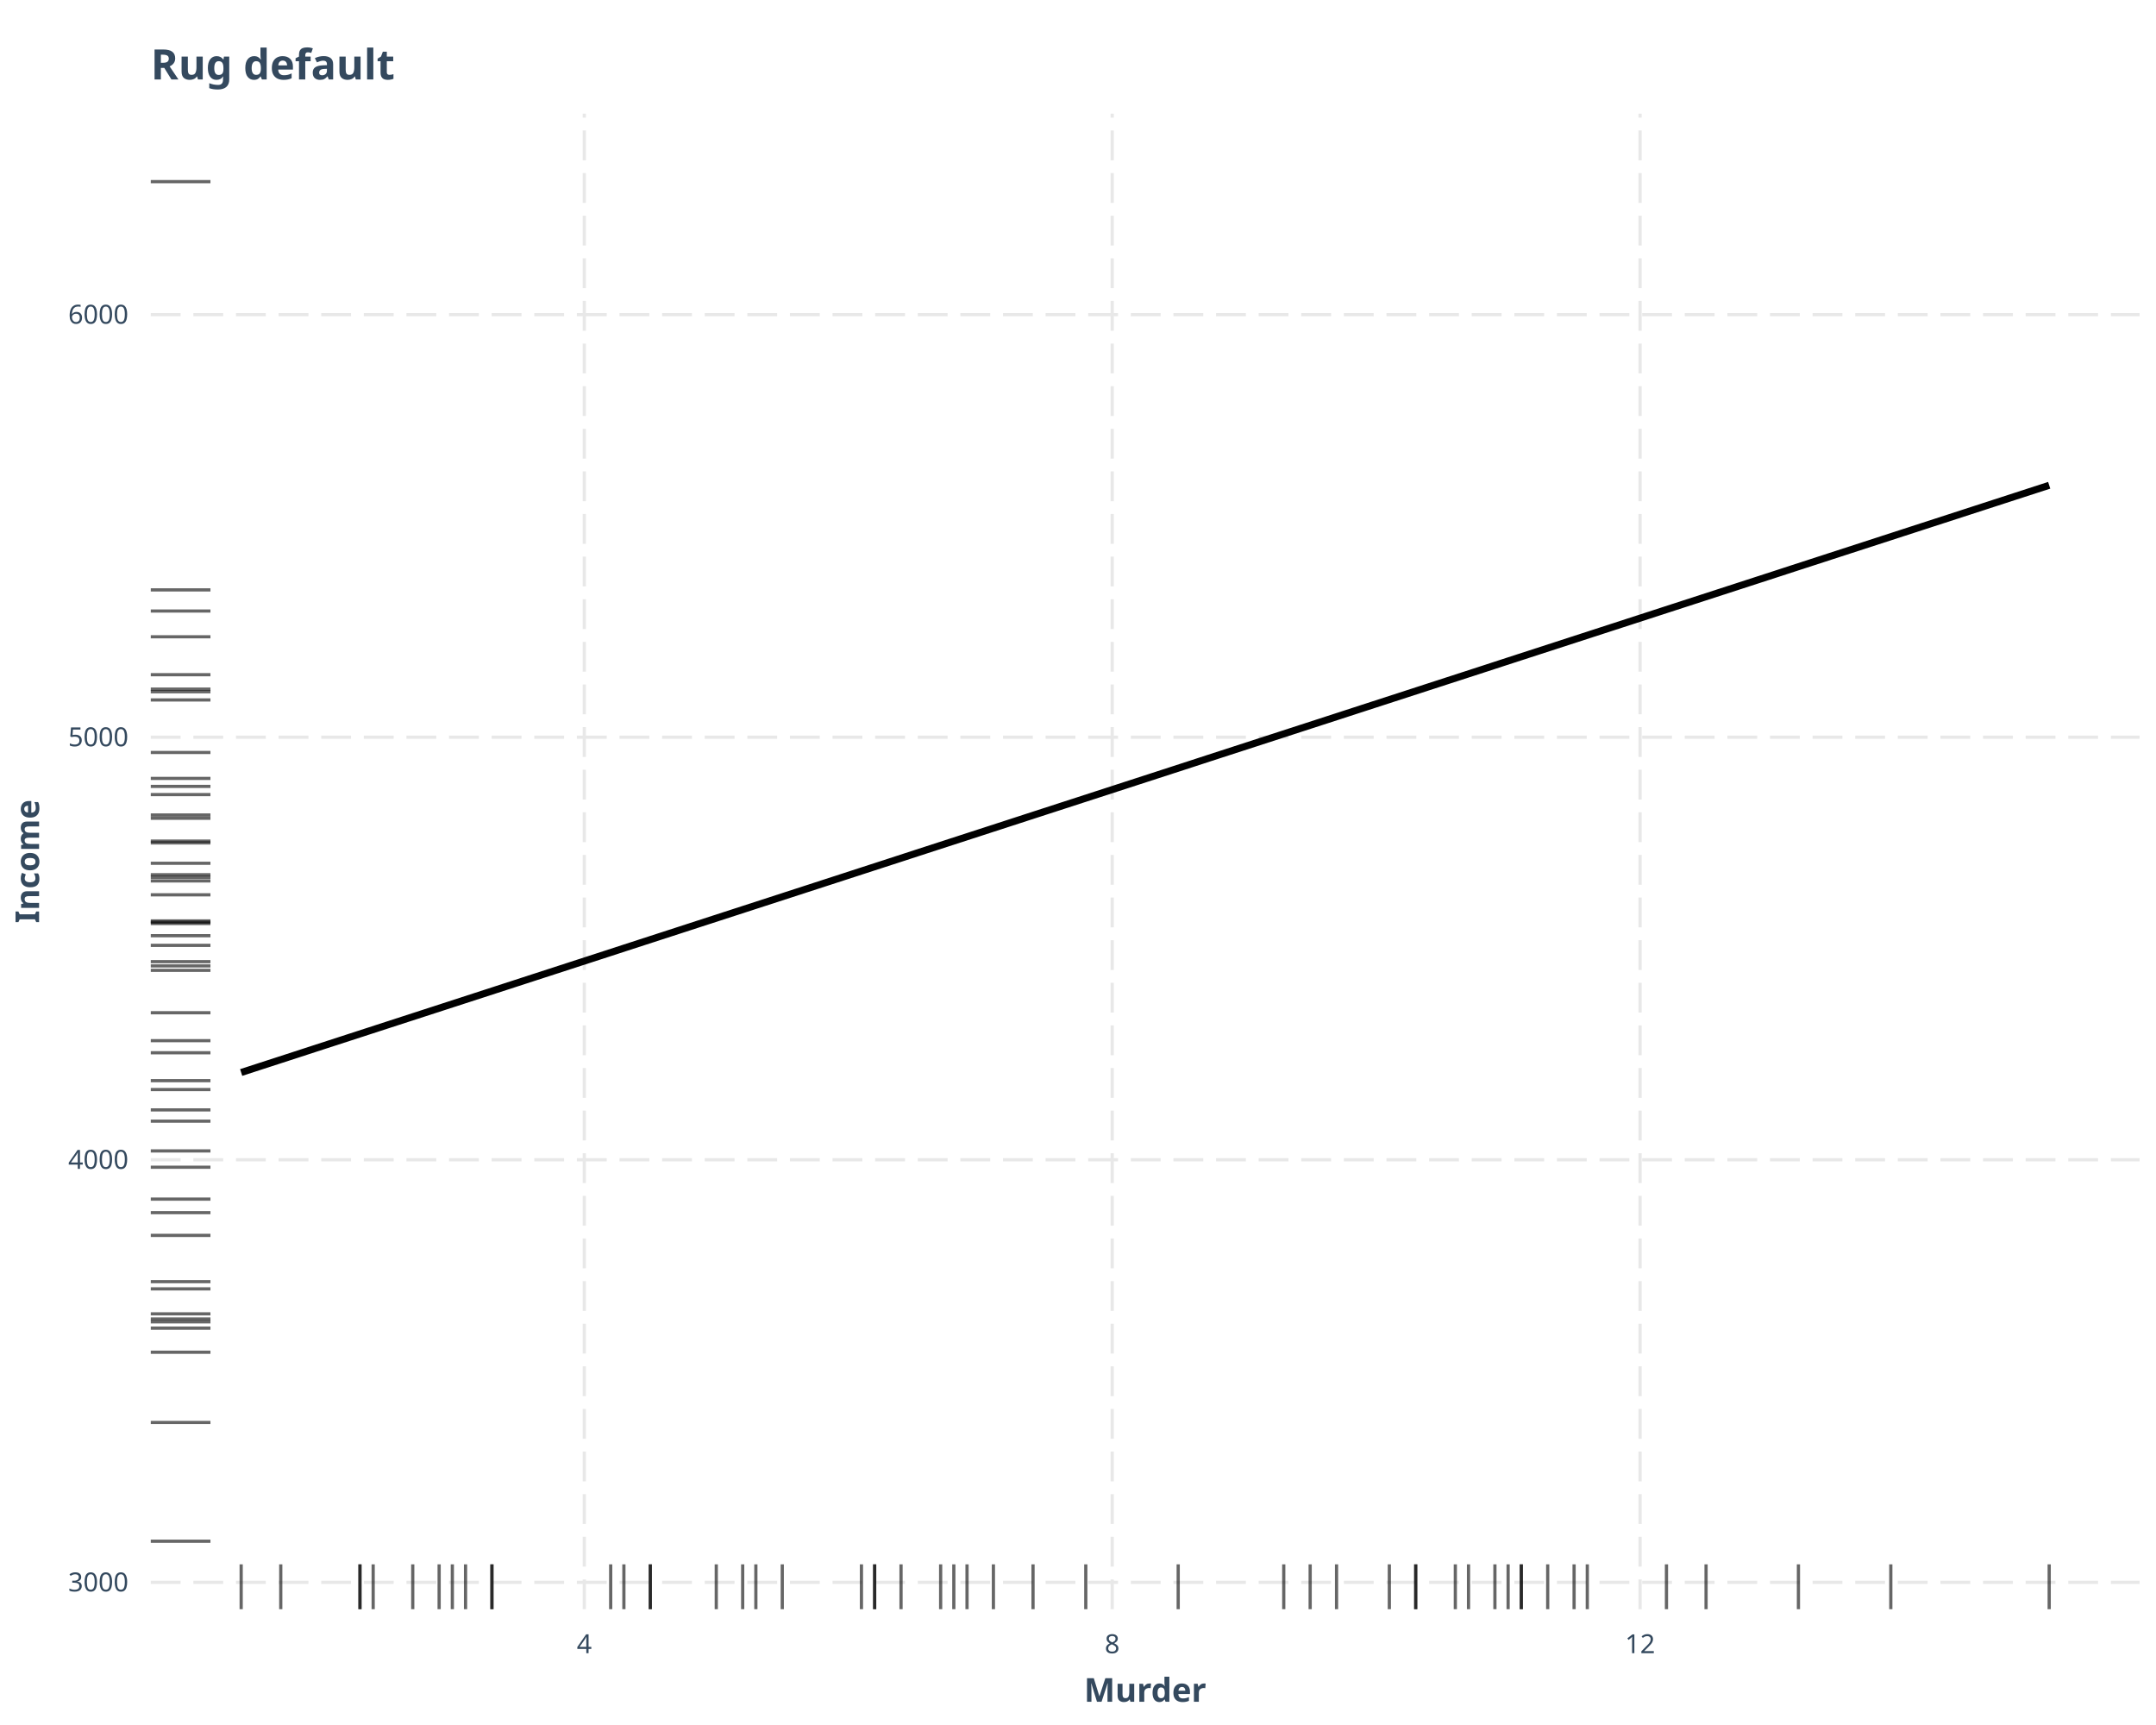
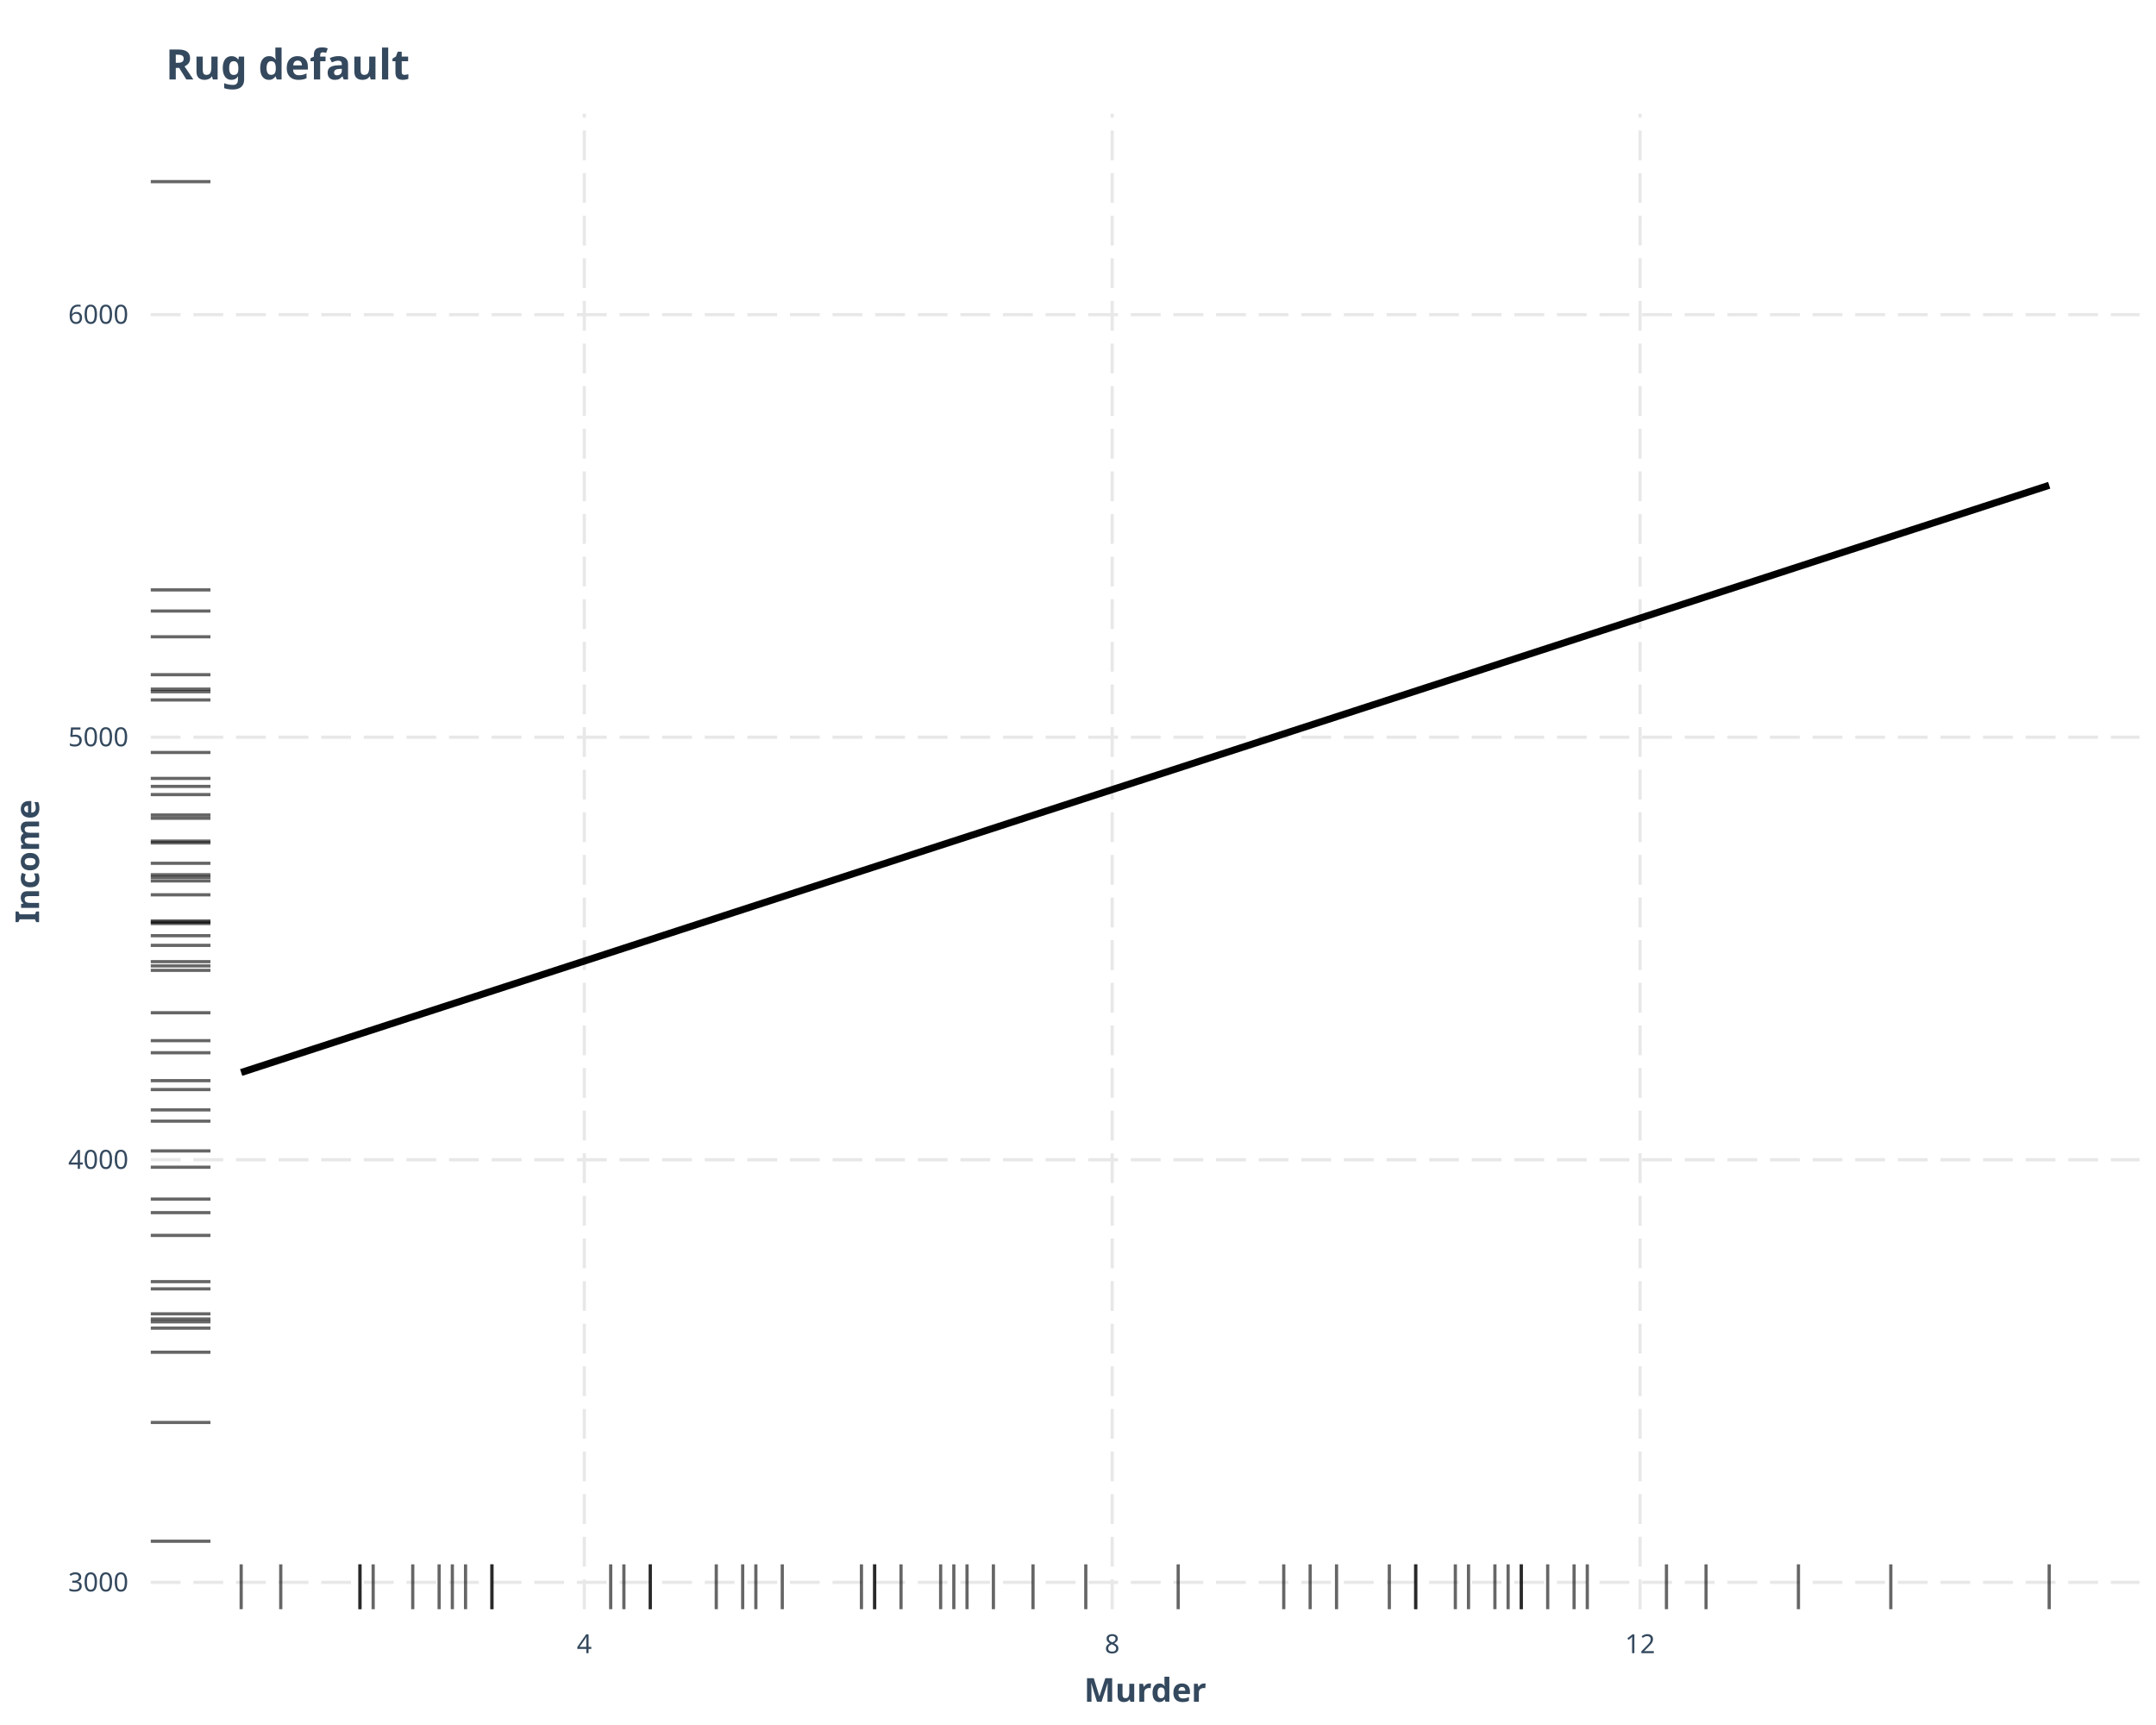
<svg xmlns="http://www.w3.org/2000/svg" class="svglite" data-engine-version="2.0" width="720.00pt" height="576.00pt" viewBox="0 0 720.00 576.00">
  <defs>
    <style type="text/css">
    .svglite line, .svglite polyline, .svglite polygon, .svglite path, .svglite rect, .svglite circle {
      fill: none;
      stroke: #000000;
      stroke-linecap: round;
      stroke-linejoin: round;
      stroke-miterlimit: 10.00;
    }
  </style>
  </defs>
  <rect width="100%" height="100%" style="stroke: none; fill: #FFFFFF;" />
  <defs>
    <clipPath id="cpMC4wMHw3MjAuMDB8MC4wMHw1NzYuMDA=">
      <rect x="0.00" y="0.00" width="720.00" height="576.00" />
    </clipPath>
  </defs>
  <g clip-path="url(#cpMC4wMHw3MjAuMDB8MC4wMHw1NzYuMDA=)">
    <rect x="0.00" y="0.00" width="720.00" height="576.00" style="stroke-width: 1.07; stroke: #FFFFFF; fill: #FFFFFF;" />
  </g>
  <defs>
    <clipPath id="cpNTAuMzV8NzE0LjUyfDM3Ljk1fDUzNy4zNA==">
      <rect x="50.35" y="37.95" width="664.17" height="499.40" />
    </clipPath>
  </defs>
  <g clip-path="url(#cpNTAuMzV8NzE0LjUyfDM3Ljk1fDUzNy4zNA==)">
    <rect x="50.35" y="37.95" width="664.17" height="499.40" style="stroke-width: 0.00; stroke: #FFFFFF; fill: #FFFFFF;" />
    <polyline points="50.35,528.36 714.52,528.36 " style="stroke-width: 1.07; stroke: #E8E8E8; stroke-dasharray: 9.96,4.27; stroke-linecap: butt;" />
    <polyline points="50.35,387.26 714.52,387.26 " style="stroke-width: 1.07; stroke: #E8E8E8; stroke-dasharray: 9.96,4.27; stroke-linecap: butt;" />
    <polyline points="50.35,246.16 714.52,246.16 " style="stroke-width: 1.07; stroke: #E8E8E8; stroke-dasharray: 9.96,4.27; stroke-linecap: butt;" />
    <polyline points="50.35,105.07 714.52,105.07 " style="stroke-width: 1.07; stroke: #E8E8E8; stroke-dasharray: 9.96,4.27; stroke-linecap: butt;" />
    <polyline points="195.13,537.34 195.13,37.95 " style="stroke-width: 1.07; stroke: #E8E8E8; stroke-dasharray: 9.96,4.27; stroke-linecap: butt;" />
    <polyline points="371.42,537.34 371.42,37.95 " style="stroke-width: 1.07; stroke: #E8E8E8; stroke-dasharray: 9.96,4.27; stroke-linecap: butt;" />
    <polyline points="547.71,537.34 547.71,37.95 " style="stroke-width: 1.07; stroke: #E8E8E8; stroke-dasharray: 9.96,4.27; stroke-linecap: butt;" />
    <polyline points="80.54,358.12 86.64,356.14 92.74,354.16 98.84,352.18 104.94,350.19 111.04,348.21 117.14,346.23 123.24,344.25 129.33,342.27 135.43,340.29 141.53,338.31 147.63,336.33 153.73,334.35 159.83,332.37 165.93,330.39 172.03,328.41 178.12,326.43 184.22,324.45 190.32,322.47 196.42,320.49 202.52,318.51 208.62,316.52 214.72,314.54 220.82,312.56 226.92,310.58 233.01,308.60 239.11,306.62 245.21,304.64 251.31,302.66 257.41,300.68 263.51,298.70 269.61,296.72 275.71,294.74 281.81,292.76 287.90,290.78 294.00,288.80 300.10,286.82 306.20,284.83 312.30,282.85 318.40,280.87 324.50,278.89 330.60,276.91 336.70,274.93 342.79,272.95 348.89,270.97 354.99,268.99 361.09,267.01 367.19,265.03 373.29,263.05 379.39,261.07 385.49,259.09 391.59,257.11 397.68,255.13 403.78,253.14 409.88,251.16 415.98,249.18 422.08,247.20 428.18,245.22 434.28,243.24 440.38,241.26 446.48,239.28 452.57,237.30 458.67,235.32 464.77,233.34 470.87,231.36 476.97,229.38 483.07,227.40 489.17,225.42 495.27,223.44 501.37,221.45 507.46,219.47 513.56,217.49 519.66,215.51 525.76,213.53 531.86,211.55 537.96,209.57 544.06,207.59 550.16,205.61 556.25,203.63 562.35,201.65 568.45,199.67 574.55,197.69 580.65,195.71 586.75,193.73 592.85,191.75 598.95,189.76 605.05,187.78 611.14,185.80 617.24,183.82 623.34,181.84 629.44,179.86 635.54,177.88 641.64,175.90 647.74,173.92 653.84,171.94 659.94,169.96 666.03,167.98 672.13,166.00 678.23,164.02 684.33,162.04 " style="stroke-width: 2.35; stroke-linecap: butt;" />
    <line x1="684.33" y1="537.34" x2="684.33" y2="522.36" style="stroke-width: 1.07; stroke: #000000; stroke-opacity: 0.60; stroke-linecap: butt;" />
    <line x1="516.86" y1="537.34" x2="516.86" y2="522.36" style="stroke-width: 1.07; stroke: #000000; stroke-opacity: 0.60; stroke-linecap: butt;" />
    <line x1="362.60" y1="537.34" x2="362.60" y2="522.36" style="stroke-width: 1.07; stroke: #000000; stroke-opacity: 0.60; stroke-linecap: butt;" />
    <line x1="463.97" y1="537.34" x2="463.97" y2="522.36" style="stroke-width: 1.07; stroke: #000000; stroke-opacity: 0.60; stroke-linecap: butt;" />
    <line x1="472.78" y1="537.34" x2="472.78" y2="522.36" style="stroke-width: 1.07; stroke: #000000; stroke-opacity: 0.60; stroke-linecap: butt;" />
    <line x1="318.53" y1="537.34" x2="318.53" y2="522.36" style="stroke-width: 1.07; stroke: #000000; stroke-opacity: 0.60; stroke-linecap: butt;" />
    <line x1="155.47" y1="537.34" x2="155.47" y2="522.36" style="stroke-width: 1.07; stroke: #000000; stroke-opacity: 0.60; stroke-linecap: butt;" />
    <line x1="292.09" y1="537.34" x2="292.09" y2="522.36" style="stroke-width: 1.07; stroke: #000000; stroke-opacity: 0.60; stroke-linecap: butt;" />
    <line x1="490.41" y1="537.34" x2="490.41" y2="522.36" style="stroke-width: 1.07; stroke: #000000; stroke-opacity: 0.60; stroke-linecap: butt;" />
    <line x1="631.44" y1="537.34" x2="631.44" y2="522.36" style="stroke-width: 1.07; stroke: #000000; stroke-opacity: 0.60; stroke-linecap: butt;" />
    <line x1="292.09" y1="537.34" x2="292.09" y2="522.36" style="stroke-width: 1.07; stroke: #000000; stroke-opacity: 0.60; stroke-linecap: butt;" />
    <line x1="252.42" y1="537.34" x2="252.42" y2="522.36" style="stroke-width: 1.07; stroke: #000000; stroke-opacity: 0.60; stroke-linecap: butt;" />
    <line x1="472.78" y1="537.34" x2="472.78" y2="522.36" style="stroke-width: 1.07; stroke: #000000; stroke-opacity: 0.60; stroke-linecap: butt;" />
    <line x1="331.75" y1="537.34" x2="331.75" y2="522.36" style="stroke-width: 1.07; stroke: #000000; stroke-opacity: 0.60; stroke-linecap: butt;" />
    <line x1="120.21" y1="537.34" x2="120.21" y2="522.36" style="stroke-width: 1.07; stroke: #000000; stroke-opacity: 0.60; stroke-linecap: butt;" />
    <line x1="217.17" y1="537.34" x2="217.17" y2="522.36" style="stroke-width: 1.07; stroke: #000000; stroke-opacity: 0.60; stroke-linecap: butt;" />
    <line x1="486.01" y1="537.34" x2="486.01" y2="522.36" style="stroke-width: 1.07; stroke: #000000; stroke-opacity: 0.60; stroke-linecap: butt;" />
    <line x1="600.59" y1="537.34" x2="600.59" y2="522.36" style="stroke-width: 1.07; stroke: #000000; stroke-opacity: 0.60; stroke-linecap: butt;" />
    <line x1="137.84" y1="537.34" x2="137.84" y2="522.36" style="stroke-width: 1.07; stroke: #000000; stroke-opacity: 0.60; stroke-linecap: butt;" />
    <line x1="393.46" y1="537.34" x2="393.46" y2="522.36" style="stroke-width: 1.07; stroke: #000000; stroke-opacity: 0.60; stroke-linecap: butt;" />
    <line x1="164.28" y1="537.34" x2="164.28" y2="522.36" style="stroke-width: 1.07; stroke: #000000; stroke-opacity: 0.60; stroke-linecap: butt;" />
    <line x1="508.04" y1="537.34" x2="508.04" y2="522.36" style="stroke-width: 1.07; stroke: #000000; stroke-opacity: 0.60; stroke-linecap: butt;" />
    <line x1="120.21" y1="537.34" x2="120.21" y2="522.36" style="stroke-width: 1.07; stroke: #000000; stroke-opacity: 0.60; stroke-linecap: butt;" />
    <line x1="569.74" y1="537.34" x2="569.74" y2="522.36" style="stroke-width: 1.07; stroke: #000000; stroke-opacity: 0.60; stroke-linecap: butt;" />
    <line x1="428.71" y1="537.34" x2="428.71" y2="522.36" style="stroke-width: 1.07; stroke: #000000; stroke-opacity: 0.60; stroke-linecap: butt;" />
    <line x1="239.20" y1="537.34" x2="239.20" y2="522.36" style="stroke-width: 1.07; stroke: #000000; stroke-opacity: 0.60; stroke-linecap: butt;" />
    <line x1="146.65" y1="537.34" x2="146.65" y2="522.36" style="stroke-width: 1.07; stroke: #000000; stroke-opacity: 0.60; stroke-linecap: butt;" />
    <line x1="525.67" y1="537.34" x2="525.67" y2="522.36" style="stroke-width: 1.07; stroke: #000000; stroke-opacity: 0.60; stroke-linecap: butt;" />
    <line x1="164.28" y1="537.34" x2="164.28" y2="522.36" style="stroke-width: 1.07; stroke: #000000; stroke-opacity: 0.60; stroke-linecap: butt;" />
    <line x1="248.02" y1="537.34" x2="248.02" y2="522.36" style="stroke-width: 1.07; stroke: #000000; stroke-opacity: 0.60; stroke-linecap: butt;" />
    <line x1="446.34" y1="537.34" x2="446.34" y2="522.36" style="stroke-width: 1.07; stroke: #000000; stroke-opacity: 0.60; stroke-linecap: butt;" />
    <line x1="499.23" y1="537.34" x2="499.23" y2="522.36" style="stroke-width: 1.07; stroke: #000000; stroke-opacity: 0.60; stroke-linecap: butt;" />
    <line x1="508.04" y1="537.34" x2="508.04" y2="522.36" style="stroke-width: 1.07; stroke: #000000; stroke-opacity: 0.60; stroke-linecap: butt;" />
    <line x1="80.54" y1="537.34" x2="80.54" y2="522.36" style="stroke-width: 1.07; stroke: #000000; stroke-opacity: 0.60; stroke-linecap: butt;" />
    <line x1="344.98" y1="537.34" x2="344.98" y2="522.36" style="stroke-width: 1.07; stroke: #000000; stroke-opacity: 0.60; stroke-linecap: butt;" />
    <line x1="300.90" y1="537.34" x2="300.90" y2="522.36" style="stroke-width: 1.07; stroke: #000000; stroke-opacity: 0.60; stroke-linecap: butt;" />
    <line x1="203.94" y1="537.34" x2="203.94" y2="522.36" style="stroke-width: 1.07; stroke: #000000; stroke-opacity: 0.60; stroke-linecap: butt;" />
    <line x1="287.68" y1="537.34" x2="287.68" y2="522.36" style="stroke-width: 1.07; stroke: #000000; stroke-opacity: 0.60; stroke-linecap: butt;" />
    <line x1="124.62" y1="537.34" x2="124.62" y2="522.36" style="stroke-width: 1.07; stroke: #000000; stroke-opacity: 0.60; stroke-linecap: butt;" />
    <line x1="530.08" y1="537.34" x2="530.08" y2="522.36" style="stroke-width: 1.07; stroke: #000000; stroke-opacity: 0.60; stroke-linecap: butt;" />
    <line x1="93.76" y1="537.34" x2="93.76" y2="522.36" style="stroke-width: 1.07; stroke: #000000; stroke-opacity: 0.60; stroke-linecap: butt;" />
    <line x1="503.64" y1="537.34" x2="503.64" y2="522.36" style="stroke-width: 1.07; stroke: #000000; stroke-opacity: 0.60; stroke-linecap: butt;" />
    <line x1="556.52" y1="537.34" x2="556.52" y2="522.36" style="stroke-width: 1.07; stroke: #000000; stroke-opacity: 0.60; stroke-linecap: butt;" />
    <line x1="217.17" y1="537.34" x2="217.17" y2="522.36" style="stroke-width: 1.07; stroke: #000000; stroke-opacity: 0.60; stroke-linecap: butt;" />
    <line x1="261.24" y1="537.34" x2="261.24" y2="522.36" style="stroke-width: 1.07; stroke: #000000; stroke-opacity: 0.60; stroke-linecap: butt;" />
    <line x1="437.53" y1="537.34" x2="437.53" y2="522.36" style="stroke-width: 1.07; stroke: #000000; stroke-opacity: 0.60; stroke-linecap: butt;" />
    <line x1="208.35" y1="537.34" x2="208.35" y2="522.36" style="stroke-width: 1.07; stroke: #000000; stroke-opacity: 0.60; stroke-linecap: butt;" />
    <line x1="314.13" y1="537.34" x2="314.13" y2="522.36" style="stroke-width: 1.07; stroke: #000000; stroke-opacity: 0.60; stroke-linecap: butt;" />
    <line x1="151.06" y1="537.34" x2="151.06" y2="522.36" style="stroke-width: 1.07; stroke: #000000; stroke-opacity: 0.60; stroke-linecap: butt;" />
    <line x1="322.94" y1="537.34" x2="322.94" y2="522.36" style="stroke-width: 1.07; stroke: #000000; stroke-opacity: 0.60; stroke-linecap: butt;" />
    <line x1="50.35" y1="440.42" x2="70.28" y2="440.42" style="stroke-width: 1.07; stroke: #000000; stroke-opacity: 0.60; stroke-linecap: butt;" />
    <line x1="50.35" y1="60.65" x2="70.28" y2="60.65" style="stroke-width: 1.07; stroke: #000000; stroke-opacity: 0.60; stroke-linecap: butt;" />
    <line x1="50.35" y1="312.44" x2="70.28" y2="312.44" style="stroke-width: 1.07; stroke: #000000; stroke-opacity: 0.60; stroke-linecap: butt;" />
    <line x1="50.35" y1="474.98" x2="70.28" y2="474.98" style="stroke-width: 1.07; stroke: #000000; stroke-opacity: 0.60; stroke-linecap: butt;" />
    <line x1="50.35" y1="230.11" x2="70.28" y2="230.11" style="stroke-width: 1.07; stroke: #000000; stroke-opacity: 0.60; stroke-linecap: butt;" />
    <line x1="50.35" y1="262.59" x2="70.28" y2="262.59" style="stroke-width: 1.07; stroke: #000000; stroke-opacity: 0.60; stroke-linecap: butt;" />
    <line x1="50.35" y1="196.97" x2="70.28" y2="196.97" style="stroke-width: 1.07; stroke: #000000; stroke-opacity: 0.60; stroke-linecap: butt;" />
    <line x1="50.35" y1="273.21" x2="70.28" y2="273.21" style="stroke-width: 1.07; stroke: #000000; stroke-opacity: 0.60; stroke-linecap: butt;" />
    <line x1="50.35" y1="272.14" x2="70.28" y2="272.14" style="stroke-width: 1.07; stroke: #000000; stroke-opacity: 0.60; stroke-linecap: butt;" />
    <line x1="50.35" y1="374.37" x2="70.28" y2="374.37" style="stroke-width: 1.07; stroke: #000000; stroke-opacity: 0.60; stroke-linecap: butt;" />
    <line x1="50.35" y1="251.26" x2="70.28" y2="251.26" style="stroke-width: 1.07; stroke: #000000; stroke-opacity: 0.60; stroke-linecap: butt;" />
    <line x1="50.35" y1="370.61" x2="70.28" y2="370.61" style="stroke-width: 1.07; stroke: #000000; stroke-opacity: 0.60; stroke-linecap: butt;" />
    <line x1="50.35" y1="230.97" x2="70.28" y2="230.97" style="stroke-width: 1.07; stroke: #000000; stroke-opacity: 0.60; stroke-linecap: butt;" />
    <line x1="50.35" y1="322.53" x2="70.28" y2="322.53" style="stroke-width: 1.07; stroke: #000000; stroke-opacity: 0.60; stroke-linecap: butt;" />
    <line x1="50.35" y1="298.79" x2="70.28" y2="298.79" style="stroke-width: 1.07; stroke: #000000; stroke-opacity: 0.60; stroke-linecap: butt;" />
    <line x1="50.35" y1="292.95" x2="70.28" y2="292.95" style="stroke-width: 1.07; stroke: #000000; stroke-opacity: 0.60; stroke-linecap: butt;" />
    <line x1="50.35" y1="427.96" x2="70.28" y2="427.96" style="stroke-width: 1.07; stroke: #000000; stroke-opacity: 0.60; stroke-linecap: butt;" />
    <line x1="50.35" y1="451.52" x2="70.28" y2="451.52" style="stroke-width: 1.07; stroke: #000000; stroke-opacity: 0.60; stroke-linecap: butt;" />
    <line x1="50.35" y1="430.37" x2="70.28" y2="430.37" style="stroke-width: 1.07; stroke: #000000; stroke-opacity: 0.60; stroke-linecap: butt;" />
    <line x1="50.35" y1="204.03" x2="70.28" y2="204.03" style="stroke-width: 1.07; stroke: #000000; stroke-opacity: 0.60; stroke-linecap: butt;" />
    <line x1="50.35" y1="280.85" x2="70.28" y2="280.85" style="stroke-width: 1.07; stroke: #000000; stroke-opacity: 0.60; stroke-linecap: butt;" />
    <line x1="50.35" y1="281.45" x2="70.28" y2="281.45" style="stroke-width: 1.07; stroke: #000000; stroke-opacity: 0.60; stroke-linecap: butt;" />
    <line x1="50.35" y1="292.09" x2="70.28" y2="292.09" style="stroke-width: 1.07; stroke: #000000; stroke-opacity: 0.60; stroke-linecap: butt;" />
    <line x1="50.35" y1="514.64" x2="70.28" y2="514.64" style="stroke-width: 1.07; stroke: #000000; stroke-opacity: 0.60; stroke-linecap: butt;" />
    <line x1="50.35" y1="351.53" x2="70.28" y2="351.53" style="stroke-width: 1.07; stroke: #000000; stroke-opacity: 0.60; stroke-linecap: butt;" />
    <line x1="50.35" y1="338.17" x2="70.28" y2="338.17" style="stroke-width: 1.07; stroke: #000000; stroke-opacity: 0.60; stroke-linecap: butt;" />
    <line x1="50.35" y1="315.67" x2="70.28" y2="315.67" style="stroke-width: 1.07; stroke: #000000; stroke-opacity: 0.60; stroke-linecap: butt;" />
    <line x1="50.35" y1="225.29" x2="70.28" y2="225.29" style="stroke-width: 1.07; stroke: #000000; stroke-opacity: 0.60; stroke-linecap: butt;" />
    <line x1="50.35" y1="347.49" x2="70.28" y2="347.49" style="stroke-width: 1.07; stroke: #000000; stroke-opacity: 0.60; stroke-linecap: butt;" />
    <line x1="50.35" y1="212.63" x2="70.28" y2="212.63" style="stroke-width: 1.07; stroke: #000000; stroke-opacity: 0.60; stroke-linecap: butt;" />
    <line x1="50.35" y1="443.48" x2="70.28" y2="443.48" style="stroke-width: 1.07; stroke: #000000; stroke-opacity: 0.60; stroke-linecap: butt;" />
    <line x1="50.35" y1="259.92" x2="70.28" y2="259.92" style="stroke-width: 1.07; stroke: #000000; stroke-opacity: 0.60; stroke-linecap: butt;" />
    <line x1="50.35" y1="404.92" x2="70.28" y2="404.92" style="stroke-width: 1.07; stroke: #000000; stroke-opacity: 0.60; stroke-linecap: butt;" />
    <line x1="50.35" y1="233.72" x2="70.28" y2="233.72" style="stroke-width: 1.07; stroke: #000000; stroke-opacity: 0.60; stroke-linecap: butt;" />
    <line x1="50.35" y1="307.94" x2="70.28" y2="307.94" style="stroke-width: 1.07; stroke: #000000; stroke-opacity: 0.60; stroke-linecap: butt;" />
    <line x1="50.35" y1="389.75" x2="70.28" y2="389.75" style="stroke-width: 1.07; stroke: #000000; stroke-opacity: 0.60; stroke-linecap: butt;" />
    <line x1="50.35" y1="294.14" x2="70.28" y2="294.14" style="stroke-width: 1.07; stroke: #000000; stroke-opacity: 0.60; stroke-linecap: butt;" />
    <line x1="50.35" y1="324.01" x2="70.28" y2="324.01" style="stroke-width: 1.07; stroke: #000000; stroke-opacity: 0.60; stroke-linecap: butt;" />
    <line x1="50.35" y1="308.37" x2="70.28" y2="308.37" style="stroke-width: 1.07; stroke: #000000; stroke-opacity: 0.60; stroke-linecap: butt;" />
    <line x1="50.35" y1="438.71" x2="70.28" y2="438.71" style="stroke-width: 1.07; stroke: #000000; stroke-opacity: 0.60; stroke-linecap: butt;" />
    <line x1="50.35" y1="363.82" x2="70.28" y2="363.82" style="stroke-width: 1.07; stroke: #000000; stroke-opacity: 0.60; stroke-linecap: butt;" />
    <line x1="50.35" y1="412.51" x2="70.28" y2="412.51" style="stroke-width: 1.07; stroke: #000000; stroke-opacity: 0.60; stroke-linecap: butt;" />
    <line x1="50.35" y1="360.84" x2="70.28" y2="360.84" style="stroke-width: 1.07; stroke: #000000; stroke-opacity: 0.60; stroke-linecap: butt;" />
    <line x1="50.35" y1="384.30" x2="70.28" y2="384.30" style="stroke-width: 1.07; stroke: #000000; stroke-opacity: 0.60; stroke-linecap: butt;" />
    <line x1="50.35" y1="400.40" x2="70.28" y2="400.40" style="stroke-width: 1.07; stroke: #000000; stroke-opacity: 0.60; stroke-linecap: butt;" />
    <line x1="50.35" y1="288.26" x2="70.28" y2="288.26" style="stroke-width: 1.07; stroke: #000000; stroke-opacity: 0.60; stroke-linecap: butt;" />
    <line x1="50.35" y1="265.32" x2="70.28" y2="265.32" style="stroke-width: 1.07; stroke: #000000; stroke-opacity: 0.60; stroke-linecap: butt;" />
    <line x1="50.35" y1="441.37" x2="70.28" y2="441.37" style="stroke-width: 1.07; stroke: #000000; stroke-opacity: 0.60; stroke-linecap: butt;" />
    <line x1="50.35" y1="321.11" x2="70.28" y2="321.11" style="stroke-width: 1.07; stroke: #000000; stroke-opacity: 0.60; stroke-linecap: butt;" />
    <line x1="50.35" y1="307.51" x2="70.28" y2="307.51" style="stroke-width: 1.07; stroke: #000000; stroke-opacity: 0.60; stroke-linecap: butt;" />
  </g>
  <g clip-path="url(#cpMC4wMHw3MjAuMDB8MC4wMHw1NzYuMDA=)">
    <text x="32.84" y="531.39" text-anchor="middle" style="font-size: 8.80px; fill: #34495E; font-family: sans;" textLength="19.58px" lengthAdjust="spacingAndGlyphs">3000</text>
    <text x="32.84" y="390.29" text-anchor="middle" style="font-size: 8.80px; fill: #34495E; font-family: sans;" textLength="19.58px" lengthAdjust="spacingAndGlyphs">4000</text>
    <text x="32.84" y="249.19" text-anchor="middle" style="font-size: 8.80px; fill: #34495E; font-family: sans;" textLength="19.58px" lengthAdjust="spacingAndGlyphs">5000</text>
    <text x="32.84" y="108.09" text-anchor="middle" style="font-size: 8.80px; fill: #34495E; font-family: sans;" textLength="19.58px" lengthAdjust="spacingAndGlyphs">6000</text>
    <text x="195.13" y="552.03" text-anchor="middle" style="font-size: 8.80px; fill: #34495E; font-family: sans;" textLength="4.89px" lengthAdjust="spacingAndGlyphs">4</text>
    <text x="371.42" y="552.03" text-anchor="middle" style="font-size: 8.80px; fill: #34495E; font-family: sans;" textLength="4.89px" lengthAdjust="spacingAndGlyphs">8</text>
    <text x="547.71" y="552.03" text-anchor="middle" style="font-size: 8.80px; fill: #34495E; font-family: sans;" textLength="9.79px" lengthAdjust="spacingAndGlyphs">12</text>
    <text x="382.44" y="568.24" text-anchor="middle" style="font-size: 11.00px; font-weight: bold; fill: #34495E; font-family: sans;" textLength="34.85px" lengthAdjust="spacingAndGlyphs">Murder</text>
    <text transform="translate(13.05,287.64) rotate(-90)" text-anchor="middle" style="font-size: 11.00px; font-weight: bold; fill: #34495E; font-family: sans;" textLength="36.08px" lengthAdjust="spacingAndGlyphs">Income</text>
-     <text x="50.35" y="26.53" style="font-size: 14.00px; font-weight: bold; fill: #34495E; font-family: sans;" textLength="71.61px" lengthAdjust="spacingAndGlyphs">Rug default</text>
+     <text x="55.33" y="26.53" style="font-size: 14.00px; font-weight: bold; fill: #34495E; font-family: sans;" textLength="71.61px" lengthAdjust="spacingAndGlyphs">Rug default</text>
  </g>
</svg>
